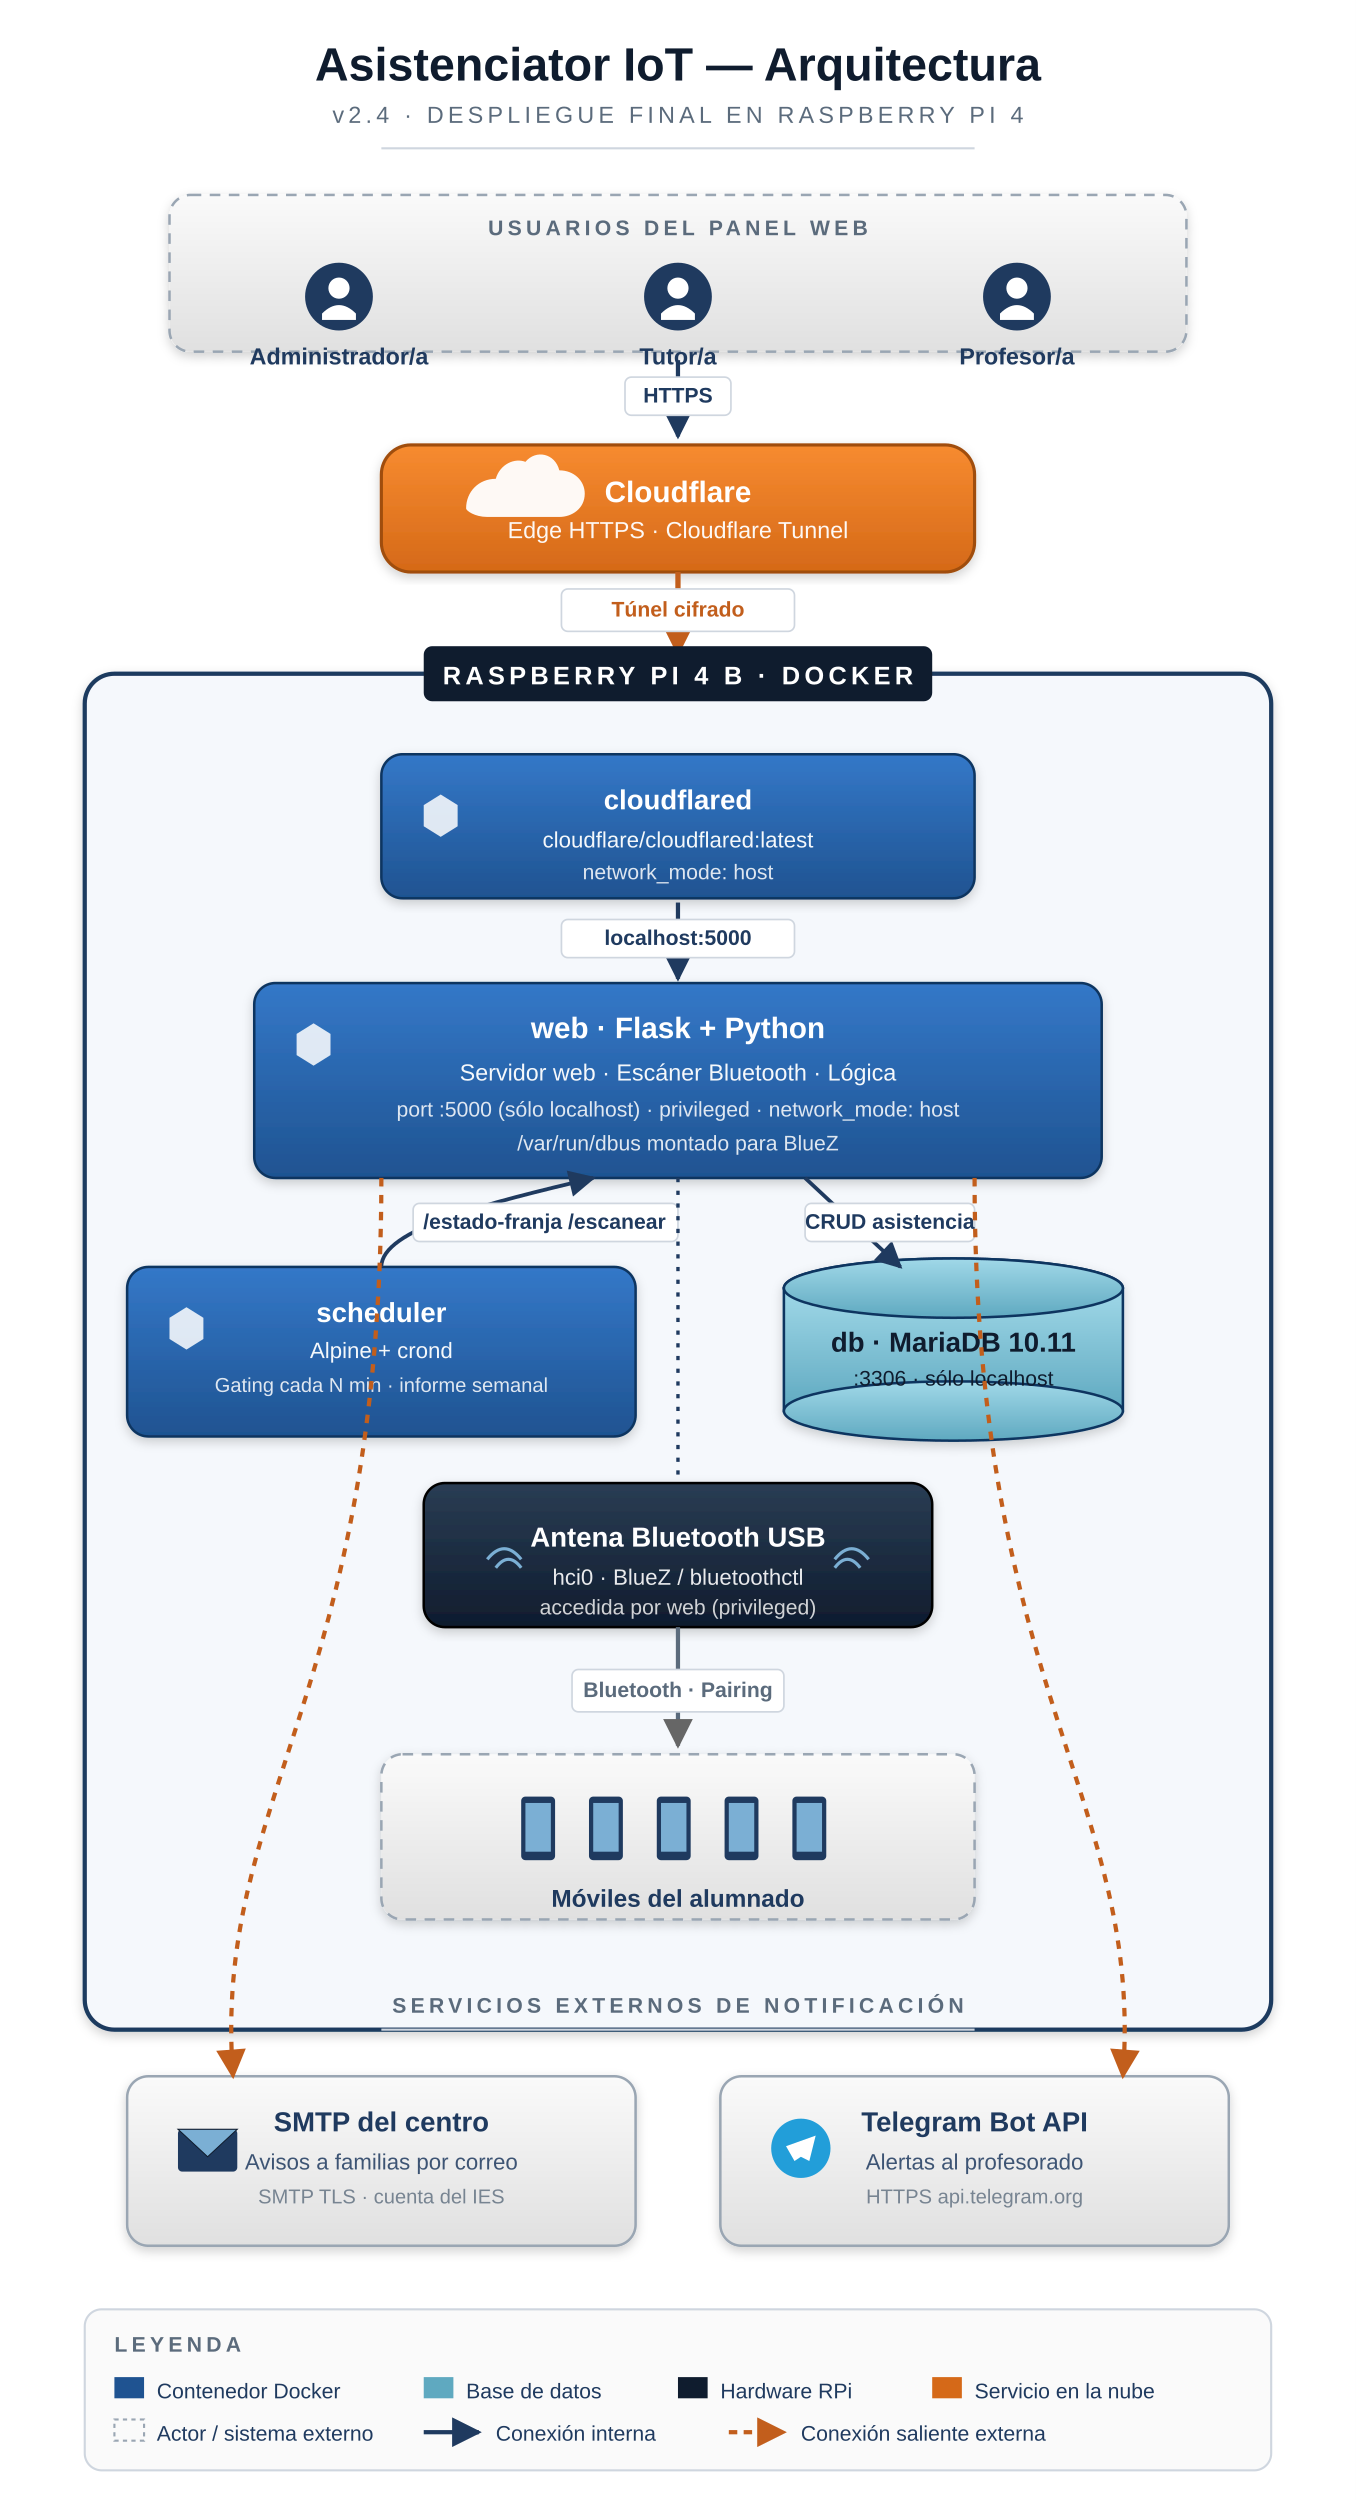
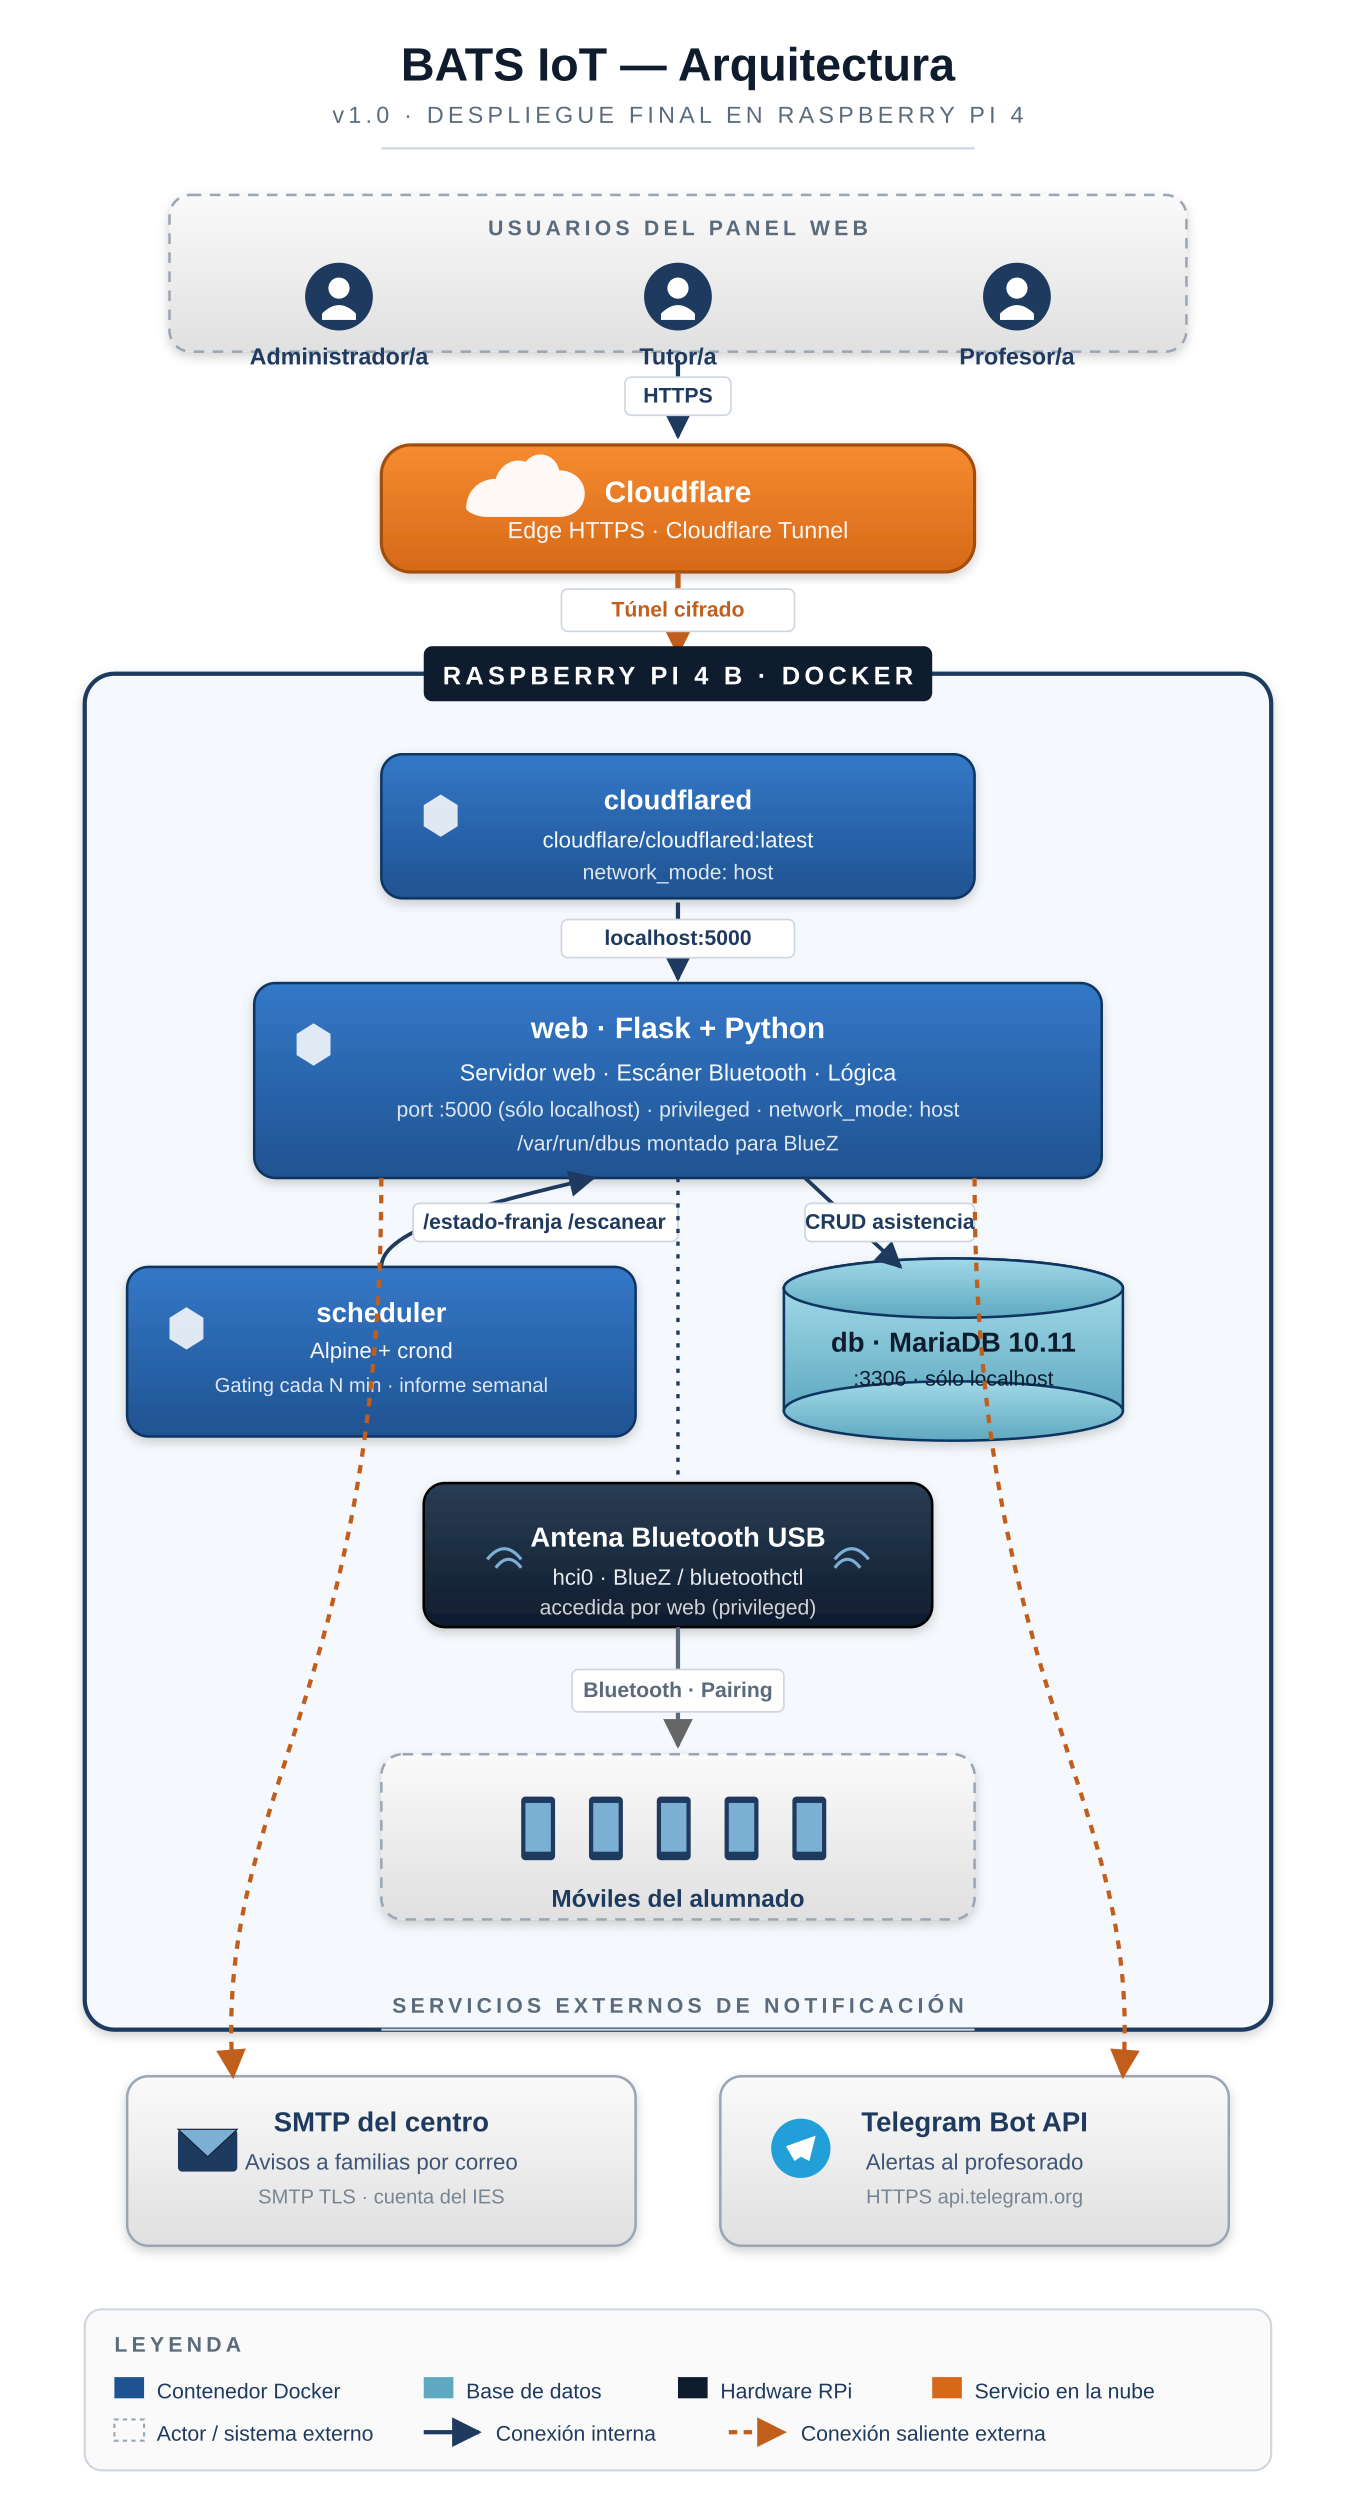
<svg xmlns="http://www.w3.org/2000/svg" viewBox="0 0 640 1180" font-family="'Segoe UI', 'Helvetica Neue', Arial, sans-serif">
  <defs>
    <filter id="shadow" x="-10%" y="-10%" width="120%" height="120%">
      <feDropShadow dx="0" dy="2" stdDeviation="2.5" flood-color="#000" flood-opacity="0.18" />
    </filter>
    <marker id="arrow" viewBox="0 0 10 10" refX="9" refY="5" markerWidth="7" markerHeight="7" orient="auto-start-reverse">
      <path d="M 0 0 L 10 5 L 0 10 z" fill="#1f3a5f" />
    </marker>
    <marker id="arrow-orange" viewBox="0 0 10 10" refX="9" refY="5" markerWidth="7" markerHeight="7" orient="auto-start-reverse">
      <path d="M 0 0 L 10 5 L 0 10 z" fill="#c25e1c" />
    </marker>
    <marker id="arrow-gray" viewBox="0 0 10 10" refX="9" refY="5" markerWidth="7" markerHeight="7" orient="auto-start-reverse">
      <path d="M 0 0 L 10 5 L 0 10 z" fill="#666" />
    </marker>
    <linearGradient id="grad-container" x1="0%" y1="0%" x2="0%" y2="100%">
      <stop offset="0%" stop-color="#3478c8" />
      <stop offset="100%" stop-color="#1f5391" />
    </linearGradient>
    <linearGradient id="grad-cloud" x1="0%" y1="0%" x2="0%" y2="100%">
      <stop offset="0%" stop-color="#f78b30" />
      <stop offset="100%" stop-color="#d56918" />
    </linearGradient>
    <linearGradient id="grad-hardware" x1="0%" y1="0%" x2="0%" y2="100%">
      <stop offset="0%" stop-color="#2a3d54" />
      <stop offset="100%" stop-color="#0f1c2e" />
    </linearGradient>
    <linearGradient id="grad-database" x1="0%" y1="0%" x2="0%" y2="100%">
      <stop offset="0%" stop-color="#a0d8e8" />
      <stop offset="100%" stop-color="#5fa9c0" />
    </linearGradient>
    <linearGradient id="grad-external" x1="0%" y1="0%" x2="0%" y2="100%">
      <stop offset="0%" stop-color="#fafafa" />
      <stop offset="100%" stop-color="#e0e0e0" />
    </linearGradient>
  </defs>
  <rect width="640" height="1180" fill="#ffffff" />
  <text x="320" y="38" text-anchor="middle" font-size="22" font-weight="700" fill="#0f1c2e">
-         Asistenciator IoT — Arquitectura
+         BATS IoT — Arquitectura
    </text>
  <text x="320" y="58" text-anchor="middle" font-size="11" fill="#5b6b7c" letter-spacing="2">
-         v2.4 · DESPLIEGUE FINAL EN RASPBERRY PI 4
+         v1.0 · DESPLIEGUE FINAL EN RASPBERRY PI 4
    </text>
  <line x1="180" y1="70" x2="460" y2="70" stroke="#cfd6df" stroke-width="1" />
  <g filter="url(#shadow)">
    <rect x="80" y="92" width="480" height="74" rx="10" fill="url(#grad-external)" stroke="#9aa6b3" stroke-width="1.2" stroke-dasharray="5 4" />
  </g>
  <text x="320" y="111" text-anchor="middle" font-size="10" font-weight="700" fill="#5b6b7c" letter-spacing="2">USUARIOS DEL PANEL WEB</text>
  <g transform="translate(160 140)">
    <circle r="16" fill="#1f3a5f" />
    <circle cy="-4" r="5" fill="#fff" />
    <path d="M -8 8 Q 0 0 8 8 L 8 11 L -8 11 Z" fill="#fff" />
    <text y="32" text-anchor="middle" font-size="11" font-weight="600" fill="#1f3a5f">Administrador/a</text>
  </g>
  <g transform="translate(320 140)">
    <circle r="16" fill="#1f3a5f" />
    <circle cy="-4" r="5" fill="#fff" />
    <path d="M -8 8 Q 0 0 8 8 L 8 11 L -8 11 Z" fill="#fff" />
    <text y="32" text-anchor="middle" font-size="11" font-weight="600" fill="#1f3a5f">Tutor/a</text>
  </g>
  <g transform="translate(480 140)">
    <circle r="16" fill="#1f3a5f" />
    <circle cy="-4" r="5" fill="#fff" />
    <path d="M -8 8 Q 0 0 8 8 L 8 11 L -8 11 Z" fill="#fff" />
    <text y="32" text-anchor="middle" font-size="11" font-weight="600" fill="#1f3a5f">Profesor/a</text>
  </g>
  <line x1="320" y1="170" x2="320" y2="206" stroke="#1f3a5f" stroke-width="2" marker-end="url(#arrow)" />
  <rect x="295" y="178" width="50" height="18" rx="3" fill="#fff" stroke="#cfd6df" stroke-width="0.8" />
  <text x="320" y="190" text-anchor="middle" font-size="10" fill="#1f3a5f" font-weight="600">HTTPS</text>
  <g filter="url(#shadow)">
    <rect x="180" y="210" width="280" height="60" rx="14" fill="url(#grad-cloud)" stroke="#a04e0c" stroke-width="1.5" />
  </g>
  <path d="M 220 240 c 0 -8 6 -14 14 -14 c 2 -7 9 -10 14 -8 c 5 -6 14 -4 16 4 c 7 0 12 5 12 11 c 0 7 -6 11 -12 11 l -34 0 c -6 0 -10 -3 -10 -4 z" fill="#fff" opacity="0.95" />
  <text x="320" y="237" text-anchor="middle" font-size="14" font-weight="700" fill="#fff">Cloudflare</text>
  <text x="320" y="254" text-anchor="middle" font-size="11" fill="#fff" opacity="0.95">Edge HTTPS · Cloudflare Tunnel</text>
  <line x1="320" y1="270" x2="320" y2="308" stroke="#c25e1c" stroke-width="2.5" marker-end="url(#arrow-orange)" />
  <rect x="265" y="278" width="110" height="20" rx="3" fill="#fff" stroke="#cfd6df" stroke-width="0.8" />
  <text x="320" y="291" text-anchor="middle" font-size="10" fill="#c25e1c" font-weight="700">Túnel cifrado</text>
  <g filter="url(#shadow)">
    <rect x="40" y="318" width="560" height="640" rx="14" fill="#f5f8fc" stroke="#1f3a5f" stroke-width="2" />
  </g>
  <rect x="200" y="305" width="240" height="26" rx="4" fill="#0f1c2e" />
  <text x="320" y="323" text-anchor="middle" font-size="12" font-weight="700" fill="#fff" letter-spacing="2">RASPBERRY PI 4 B · DOCKER</text>
  <g filter="url(#shadow)">
    <rect x="180" y="356" width="280" height="68" rx="10" fill="url(#grad-container)" stroke="#0f3460" stroke-width="1.2" />
  </g>
  <path d="M 200 380 l 8 -5 l 8 5 l 0 10 l -8 5 l -8 -5 z" fill="#fff" opacity="0.85" />
  <text x="320" y="382" text-anchor="middle" font-size="13" font-weight="700" fill="#fff">cloudflared</text>
  <text x="320" y="400" text-anchor="middle" font-size="10.5" fill="#fff" opacity="0.95">cloudflare/cloudflared:latest</text>
  <text x="320" y="415" text-anchor="middle" font-size="10" fill="#fff" opacity="0.85">network_mode: host</text>
  <line x1="320" y1="426" x2="320" y2="462" stroke="#1f3a5f" stroke-width="2" marker-end="url(#arrow)" />
  <rect x="265" y="434" width="110" height="18" rx="3" fill="#fff" stroke="#cfd6df" stroke-width="0.8" />
  <text x="320" y="446" text-anchor="middle" font-size="10" fill="#1f3a5f" font-weight="600">localhost:5000</text>
  <g filter="url(#shadow)">
    <rect x="120" y="464" width="400" height="92" rx="10" fill="url(#grad-container)" stroke="#0f3460" stroke-width="1.2" />
  </g>
  <path d="M 140 488 l 8 -5 l 8 5 l 0 10 l -8 5 l -8 -5 z" fill="#fff" opacity="0.85" />
  <text x="320" y="490" text-anchor="middle" font-size="14" font-weight="700" fill="#fff">web · Flask + Python</text>
  <text x="320" y="510" text-anchor="middle" font-size="11" fill="#fff" opacity="0.95">Servidor web · Escáner Bluetooth · Lógica</text>
  <text x="320" y="527" text-anchor="middle" font-size="10" fill="#fff" opacity="0.85">port :5000 (sólo localhost) · privileged · network_mode: host</text>
  <text x="320" y="543" text-anchor="middle" font-size="10" fill="#fff" opacity="0.85">/var/run/dbus montado para BlueZ</text>
  <g filter="url(#shadow)">
    <rect x="60" y="598" width="240" height="80" rx="10" fill="url(#grad-container)" stroke="#0f3460" stroke-width="1.2" />
  </g>
  <path d="M 80 622 l 8 -5 l 8 5 l 0 10 l -8 5 l -8 -5 z" fill="#fff" opacity="0.85" />
  <text x="180" y="624" text-anchor="middle" font-size="13" font-weight="700" fill="#fff">scheduler</text>
  <text x="180" y="641" text-anchor="middle" font-size="10.5" fill="#fff" opacity="0.95">Alpine + crond</text>
  <text x="180" y="657" text-anchor="middle" font-size="9.5" fill="#fff" opacity="0.85">Gating cada N min · informe semanal</text>
  <path d="M 180 598 C 180 580 230 568 280 556" stroke="#1f3a5f" stroke-width="1.8" fill="none" marker-end="url(#arrow)" />
  <rect x="195" y="568" width="125" height="18" rx="3" fill="#fff" stroke="#cfd6df" stroke-width="0.8" />
  <text x="257" y="580" text-anchor="middle" font-size="10" fill="#1f3a5f" font-weight="600">/estado-franja /escanear</text>
  <g filter="url(#shadow)">
    <ellipse cx="450" cy="608" rx="80" ry="14" fill="#5fa9c0" stroke="#0f3460" stroke-width="1.2" />
    <rect x="370" y="608" width="160" height="58" fill="url(#grad-database)" stroke="#0f3460" stroke-width="1.2" />
    <ellipse cx="450" cy="666" rx="80" ry="14" fill="url(#grad-database)" stroke="#0f3460" stroke-width="1.2" />
    <ellipse cx="450" cy="608" rx="80" ry="14" fill="url(#grad-database)" stroke="#0f3460" stroke-width="1.2" />
  </g>
  <text x="450" y="638" text-anchor="middle" font-size="13" font-weight="700" fill="#0f1c2e">db · MariaDB 10.11</text>
  <text x="450" y="654" text-anchor="middle" font-size="10" fill="#0f1c2e">:3306 · sólo localhost</text>
  <line x1="380" y1="556" x2="425" y2="598" stroke="#1f3a5f" stroke-width="1.8" marker-end="url(#arrow)" />
  <rect x="380" y="568" width="80" height="18" rx="3" fill="#fff" stroke="#cfd6df" stroke-width="0.8" />
  <text x="420" y="580" text-anchor="middle" font-size="10" fill="#1f3a5f" font-weight="600">CRUD asistencia</text>
  <g filter="url(#shadow)">
    <rect x="200" y="700" width="240" height="68" rx="10" fill="url(#grad-hardware)" stroke="#000" stroke-width="1.2" />
  </g>
  <path d="M 230 736 q 8 -10 16 0 m -12 4 q 6 -8 12 0" stroke="#7bafd4" stroke-width="1.5" fill="none" />
  <path d="M 410 736 q -8 -10 -16 0 m 12 4 q -6 -8 -12 0" stroke="#7bafd4" stroke-width="1.5" fill="none" />
  <text x="320" y="730" text-anchor="middle" font-size="13" font-weight="700" fill="#fff">Antena Bluetooth USB</text>
  <text x="320" y="748" text-anchor="middle" font-size="10.5" fill="#fff" opacity="0.9">hci0 · BlueZ / bluetoothctl</text>
  <text x="320" y="762" text-anchor="middle" font-size="10" fill="#fff" opacity="0.8">accedida por web (privileged)</text>
  <line x1="320" y1="556" x2="320" y2="700" stroke="#1f3a5f" stroke-width="1.6" stroke-dasharray="2 4" />
  <line x1="320" y1="768" x2="320" y2="824" stroke="#5b6b7c" stroke-width="2" marker-end="url(#arrow-gray)" />
  <rect x="270" y="788" width="100" height="20" rx="3" fill="#fff" stroke="#cfd6df" stroke-width="0.8" />
  <text x="320" y="801" text-anchor="middle" font-size="10" fill="#5b6b7c" font-weight="600">Bluetooth · Pairing</text>
  <g filter="url(#shadow)">
    <rect x="180" y="828" width="280" height="78" rx="10" fill="url(#grad-external)" stroke="#9aa6b3" stroke-width="1.2" stroke-dasharray="5 4" />
  </g>
  <g transform="translate(254 866)">
    <rect x="-8" y="-18" width="16" height="30" rx="2" fill="#1f3a5f" />
    <rect x="-6" y="-15" width="12" height="23" fill="#7bafd4" />
  </g>
  <g transform="translate(286 866)">
    <rect x="-8" y="-18" width="16" height="30" rx="2" fill="#1f3a5f" />
    <rect x="-6" y="-15" width="12" height="23" fill="#7bafd4" />
  </g>
  <g transform="translate(318 866)">
    <rect x="-8" y="-18" width="16" height="30" rx="2" fill="#1f3a5f" />
    <rect x="-6" y="-15" width="12" height="23" fill="#7bafd4" />
  </g>
  <g transform="translate(350 866)">
    <rect x="-8" y="-18" width="16" height="30" rx="2" fill="#1f3a5f" />
    <rect x="-6" y="-15" width="12" height="23" fill="#7bafd4" />
  </g>
  <g transform="translate(382 866)">
    <rect x="-8" y="-18" width="16" height="30" rx="2" fill="#1f3a5f" />
    <rect x="-6" y="-15" width="12" height="23" fill="#7bafd4" />
  </g>
  <text x="320" y="900" text-anchor="middle" font-size="11.5" font-weight="700" fill="#1f3a5f">Móviles del alumnado</text>
  <text x="320" y="950" text-anchor="middle" font-size="10" font-weight="700" fill="#5b6b7c" letter-spacing="2">SERVICIOS EXTERNOS DE NOTIFICACIÓN</text>
  <line x1="180" y1="958" x2="460" y2="958" stroke="#cfd6df" stroke-width="1" />
  <g filter="url(#shadow)">
    <rect x="60" y="980" width="240" height="80" rx="10" fill="url(#grad-external)" stroke="#9aa6b3" stroke-width="1.2" />
  </g>
  <g transform="translate(98 1014)">
    <rect x="-14" y="-9" width="28" height="20" rx="2" fill="#1f3a5f" />
    <path d="M -14 -9 L 0 4 L 14 -9 Z" fill="#7bafd4" />
    <path d="M -14 -9 L 0 4 L 14 -9 Z" fill="none" stroke="#0f1c2e" stroke-width="0.5" />
  </g>
  <text x="180" y="1006" text-anchor="middle" font-size="13" font-weight="700" fill="#1f3a5f">SMTP del centro</text>
  <text x="180" y="1024" text-anchor="middle" font-size="10.5" fill="#1f3a5f" opacity="0.85">Avisos a familias por correo</text>
  <text x="180" y="1040" text-anchor="middle" font-size="9.5" fill="#5b6b7c" opacity="0.8">SMTP TLS · cuenta del IES</text>
  <g filter="url(#shadow)">
    <rect x="340" y="980" width="240" height="80" rx="10" fill="url(#grad-external)" stroke="#9aa6b3" stroke-width="1.2" />
  </g>
  <g transform="translate(378 1014)">
    <circle r="14" fill="#229ED9" />
    <path d="M -7 -1 L 7 -6 L 4 6 L 0 4 L -3 6 Z" fill="#fff" />
  </g>
  <text x="460" y="1006" text-anchor="middle" font-size="13" font-weight="700" fill="#1f3a5f">Telegram Bot API</text>
  <text x="460" y="1024" text-anchor="middle" font-size="10.5" fill="#1f3a5f" opacity="0.85">Alertas al profesorado</text>
  <text x="460" y="1040" text-anchor="middle" font-size="9.5" fill="#5b6b7c" opacity="0.8">HTTPS api.telegram.org</text>
  <path d="M 180 556 C 180 800 100 850 110 980" stroke="#c25e1c" stroke-width="2" fill="none" stroke-dasharray="4 4" marker-end="url(#arrow-orange)" />
  <path d="M 460 556 C 460 800 540 850 530 980" stroke="#c25e1c" stroke-width="2" fill="none" stroke-dasharray="4 4" marker-end="url(#arrow-orange)" />
  <g transform="translate(40 1090)">
    <rect width="560" height="76" rx="8" fill="#fafafa" stroke="#cfd6df" stroke-width="1" />
    <text x="14" y="20" font-size="10" font-weight="700" fill="#5b6b7c" letter-spacing="2">LEYENDA</text>
    <rect x="14" y="32" width="14" height="10" fill="#1f5391" />
    <text x="34" y="42" font-size="10" fill="#1f3a5f">Contenedor Docker</text>
    <rect x="160" y="32" width="14" height="10" fill="#5fa9c0" />
    <text x="180" y="42" font-size="10" fill="#1f3a5f">Base de datos</text>
    <rect x="280" y="32" width="14" height="10" fill="#0f1c2e" />
    <text x="300" y="42" font-size="10" fill="#1f3a5f">Hardware RPi</text>
    <rect x="400" y="32" width="14" height="10" fill="#d56918" />
    <text x="420" y="42" font-size="10" fill="#1f3a5f">Servicio en la nube</text>
    <rect x="14" y="52" width="14" height="10" fill="#fafafa" stroke="#9aa6b3" stroke-dasharray="2 2" />
    <text x="34" y="62" font-size="10" fill="#1f3a5f">Actor / sistema externo</text>
    <line x1="160" y1="58" x2="186" y2="58" stroke="#1f3a5f" stroke-width="2" marker-end="url(#arrow)" />
    <text x="194" y="62" font-size="10" fill="#1f3a5f">Conexión interna</text>
    <line x1="304" y1="58" x2="330" y2="58" stroke="#c25e1c" stroke-width="2" stroke-dasharray="4 3" marker-end="url(#arrow-orange)" />
    <text x="338" y="62" font-size="10" fill="#1f3a5f">Conexión saliente externa</text>
  </g>
</svg>
